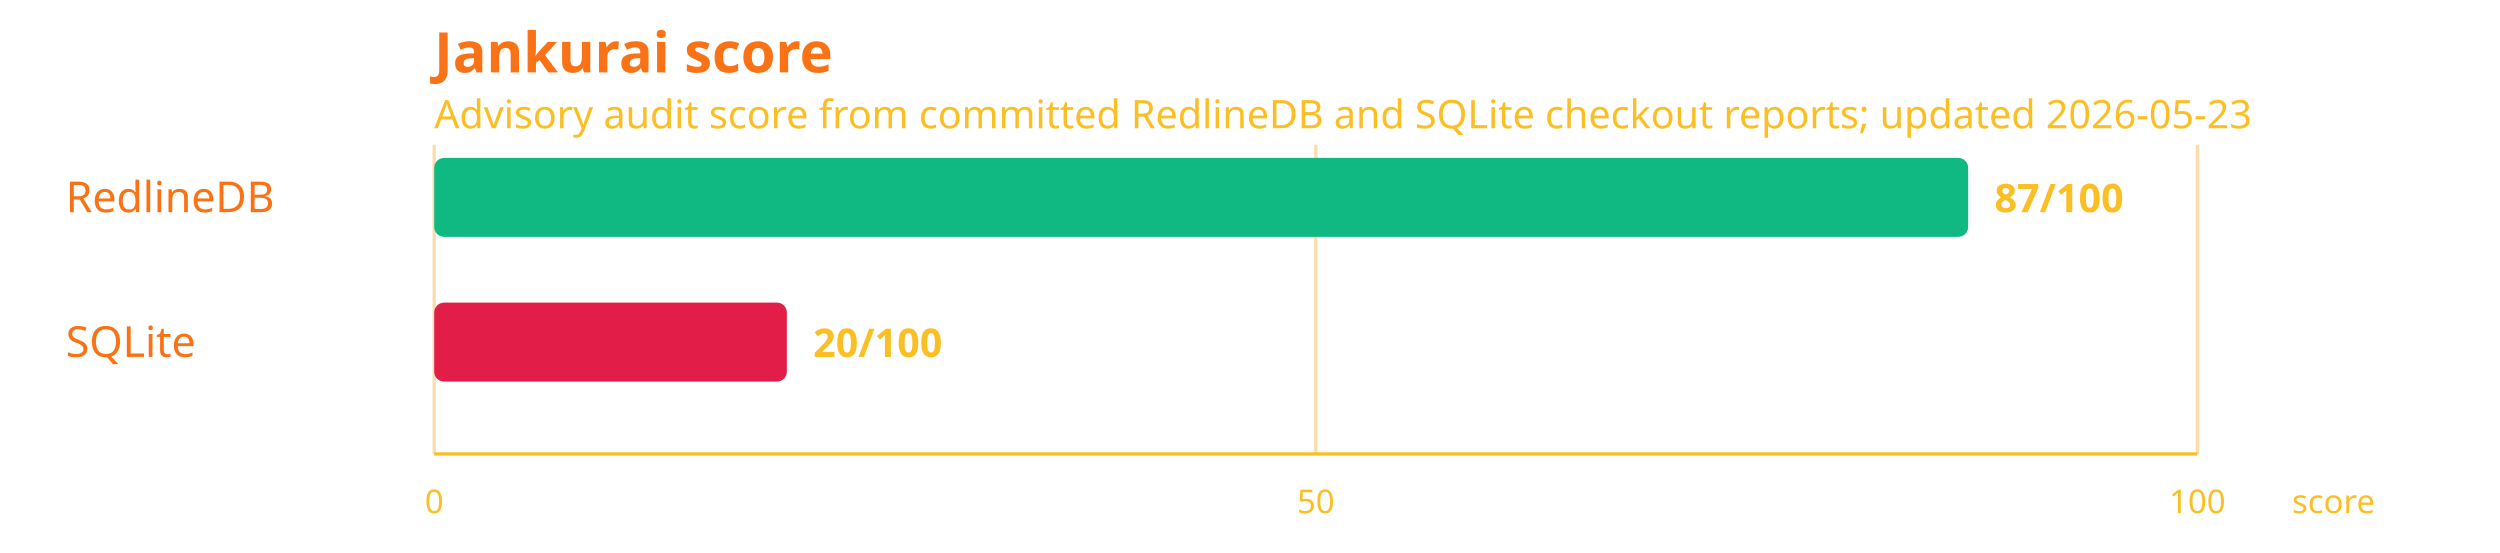
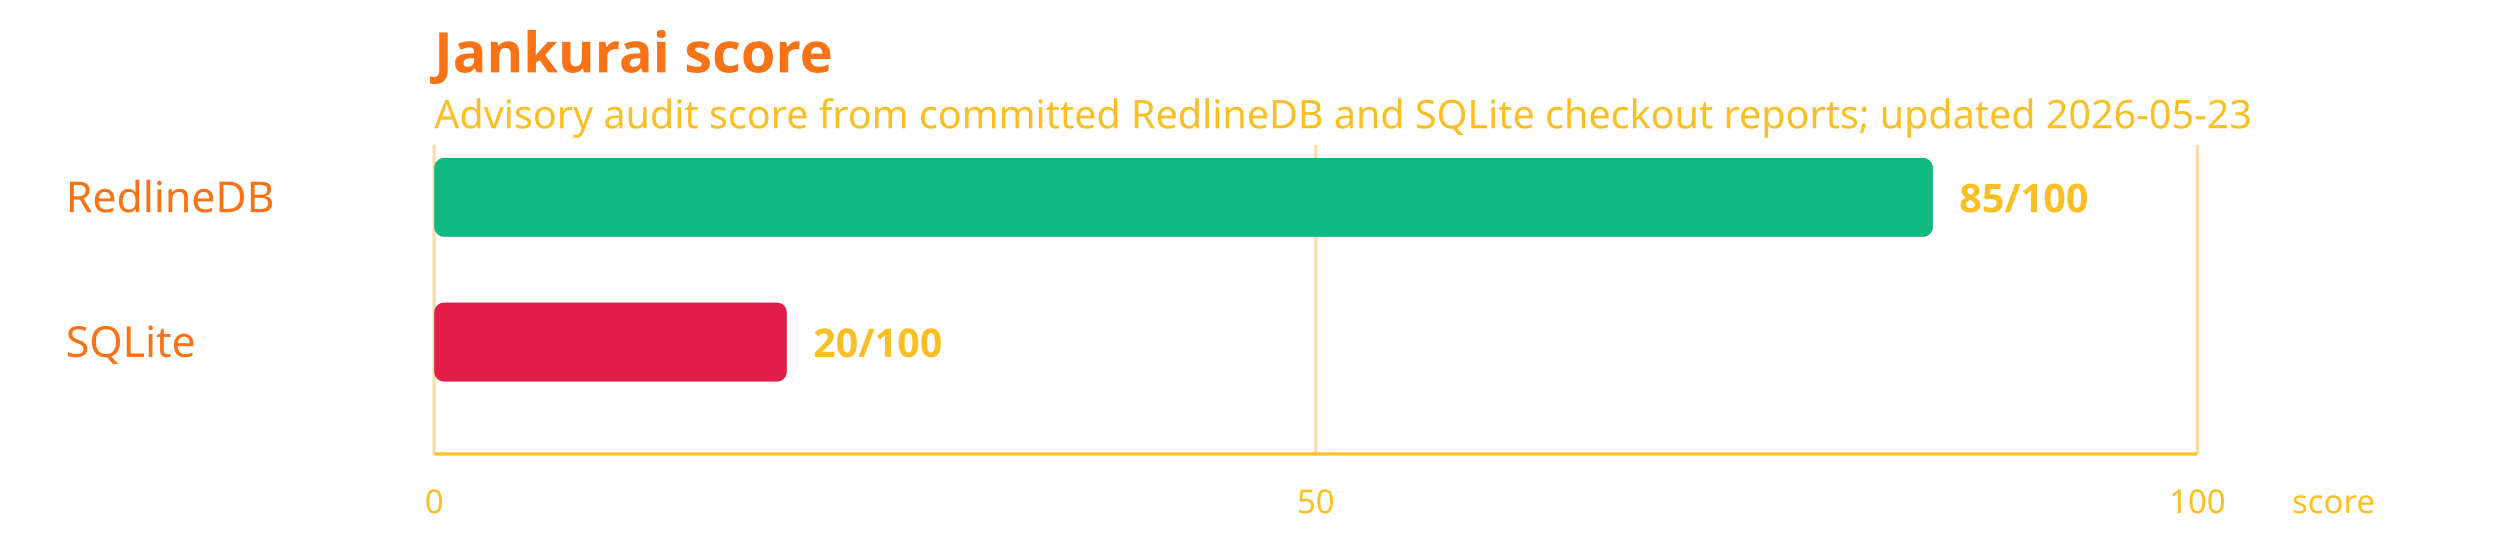
<svg xmlns="http://www.w3.org/2000/svg" width="760" height="168" viewBox="0 0 760 168" role="img" aria-labelledby="jankurai-score-title jankurai-score-desc">
  <text x="132" y="22" font-family="sans-serif" font-size="17" font-weight="700" fill="#f97316">Jankurai score</text>
  <text x="132" y="39" font-family="sans-serif" font-size="12" fill="#fbbf24">Advisory audit score from committed RedlineDB and SQLite checkout reports; updated 2026-05-23</text>
  <line x1="132.00" y1="44" x2="132.00" y2="138" stroke="#f59e0b" opacity="0.35" />
  <text x="132.00" y="156" font-family="sans-serif" font-size="10" fill="#fbbf24" text-anchor="middle">0</text>
  <line x1="400.00" y1="44" x2="400.00" y2="138" stroke="#f59e0b" opacity="0.35" />
  <text x="400.00" y="156" font-family="sans-serif" font-size="10" fill="#fbbf24" text-anchor="middle">50</text>
  <line x1="668.00" y1="44" x2="668.00" y2="138" stroke="#f59e0b" opacity="0.35" />
  <text x="668.00" y="156" font-family="sans-serif" font-size="10" fill="#fbbf24" text-anchor="middle">100</text>
  <line x1="132" y1="138" x2="668.00" y2="138" stroke="#fbbf24" />
  <text x="722.00" y="156" font-family="sans-serif" font-size="10" fill="#fbbf24" text-anchor="end">score</text>
  <text x="20" y="64.50" font-family="sans-serif" font-size="13" fill="#f97316">RedlineDB</text>
-   <rect x="132" y="48" width="466.32" height="24" rx="3" fill="#10b981" />
-   <text x="606.32" y="64.50" font-family="sans-serif" font-size="12" font-weight="700" fill="#fbbf24" text-anchor="start">87/100</text>
+   <rect x="132" y="48" width="455.60" height="24" rx="3" fill="#10b981" />
+   <text x="595.60" y="64.50" font-family="sans-serif" font-size="12" font-weight="700" fill="#fbbf24" text-anchor="start">85/100</text>
  <text x="20" y="108.50" font-family="sans-serif" font-size="13" fill="#f97316">SQLite</text>
  <rect x="132" y="92" width="107.20" height="24" rx="3" fill="#e11d48" />
  <text x="247.20" y="108.50" font-family="sans-serif" font-size="12" font-weight="700" fill="#fbbf24" text-anchor="start">20/100</text>
</svg>
